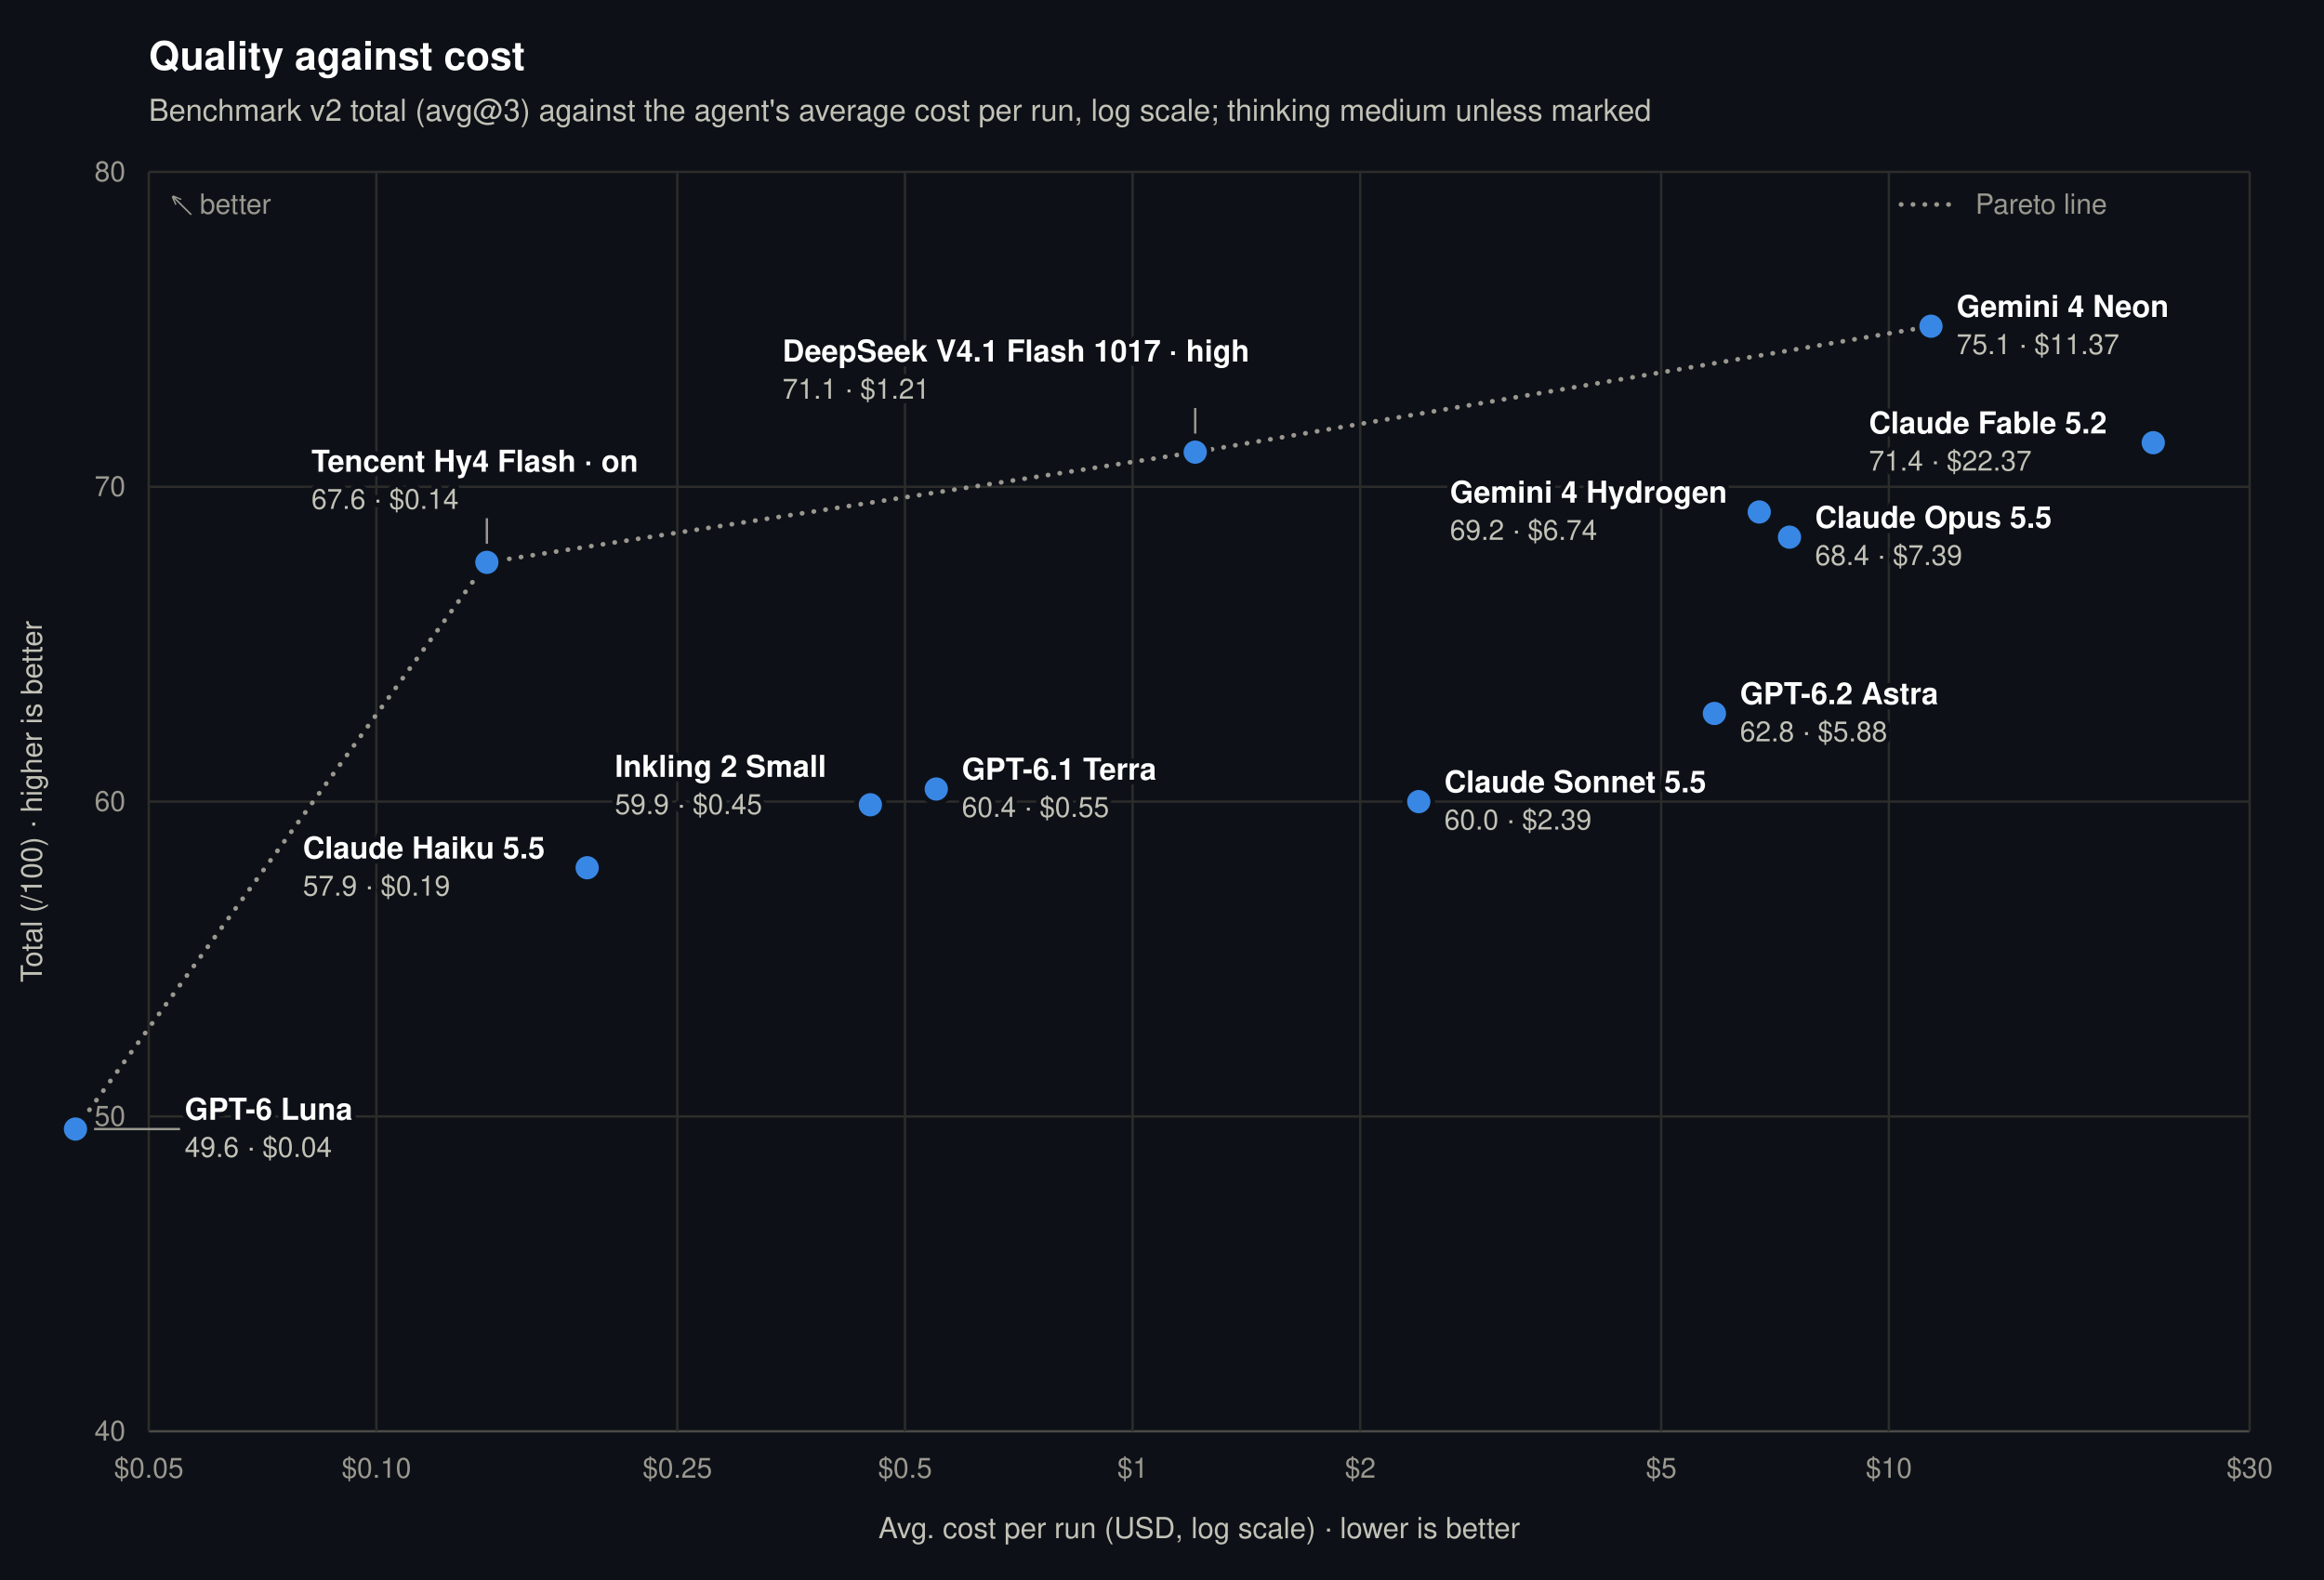
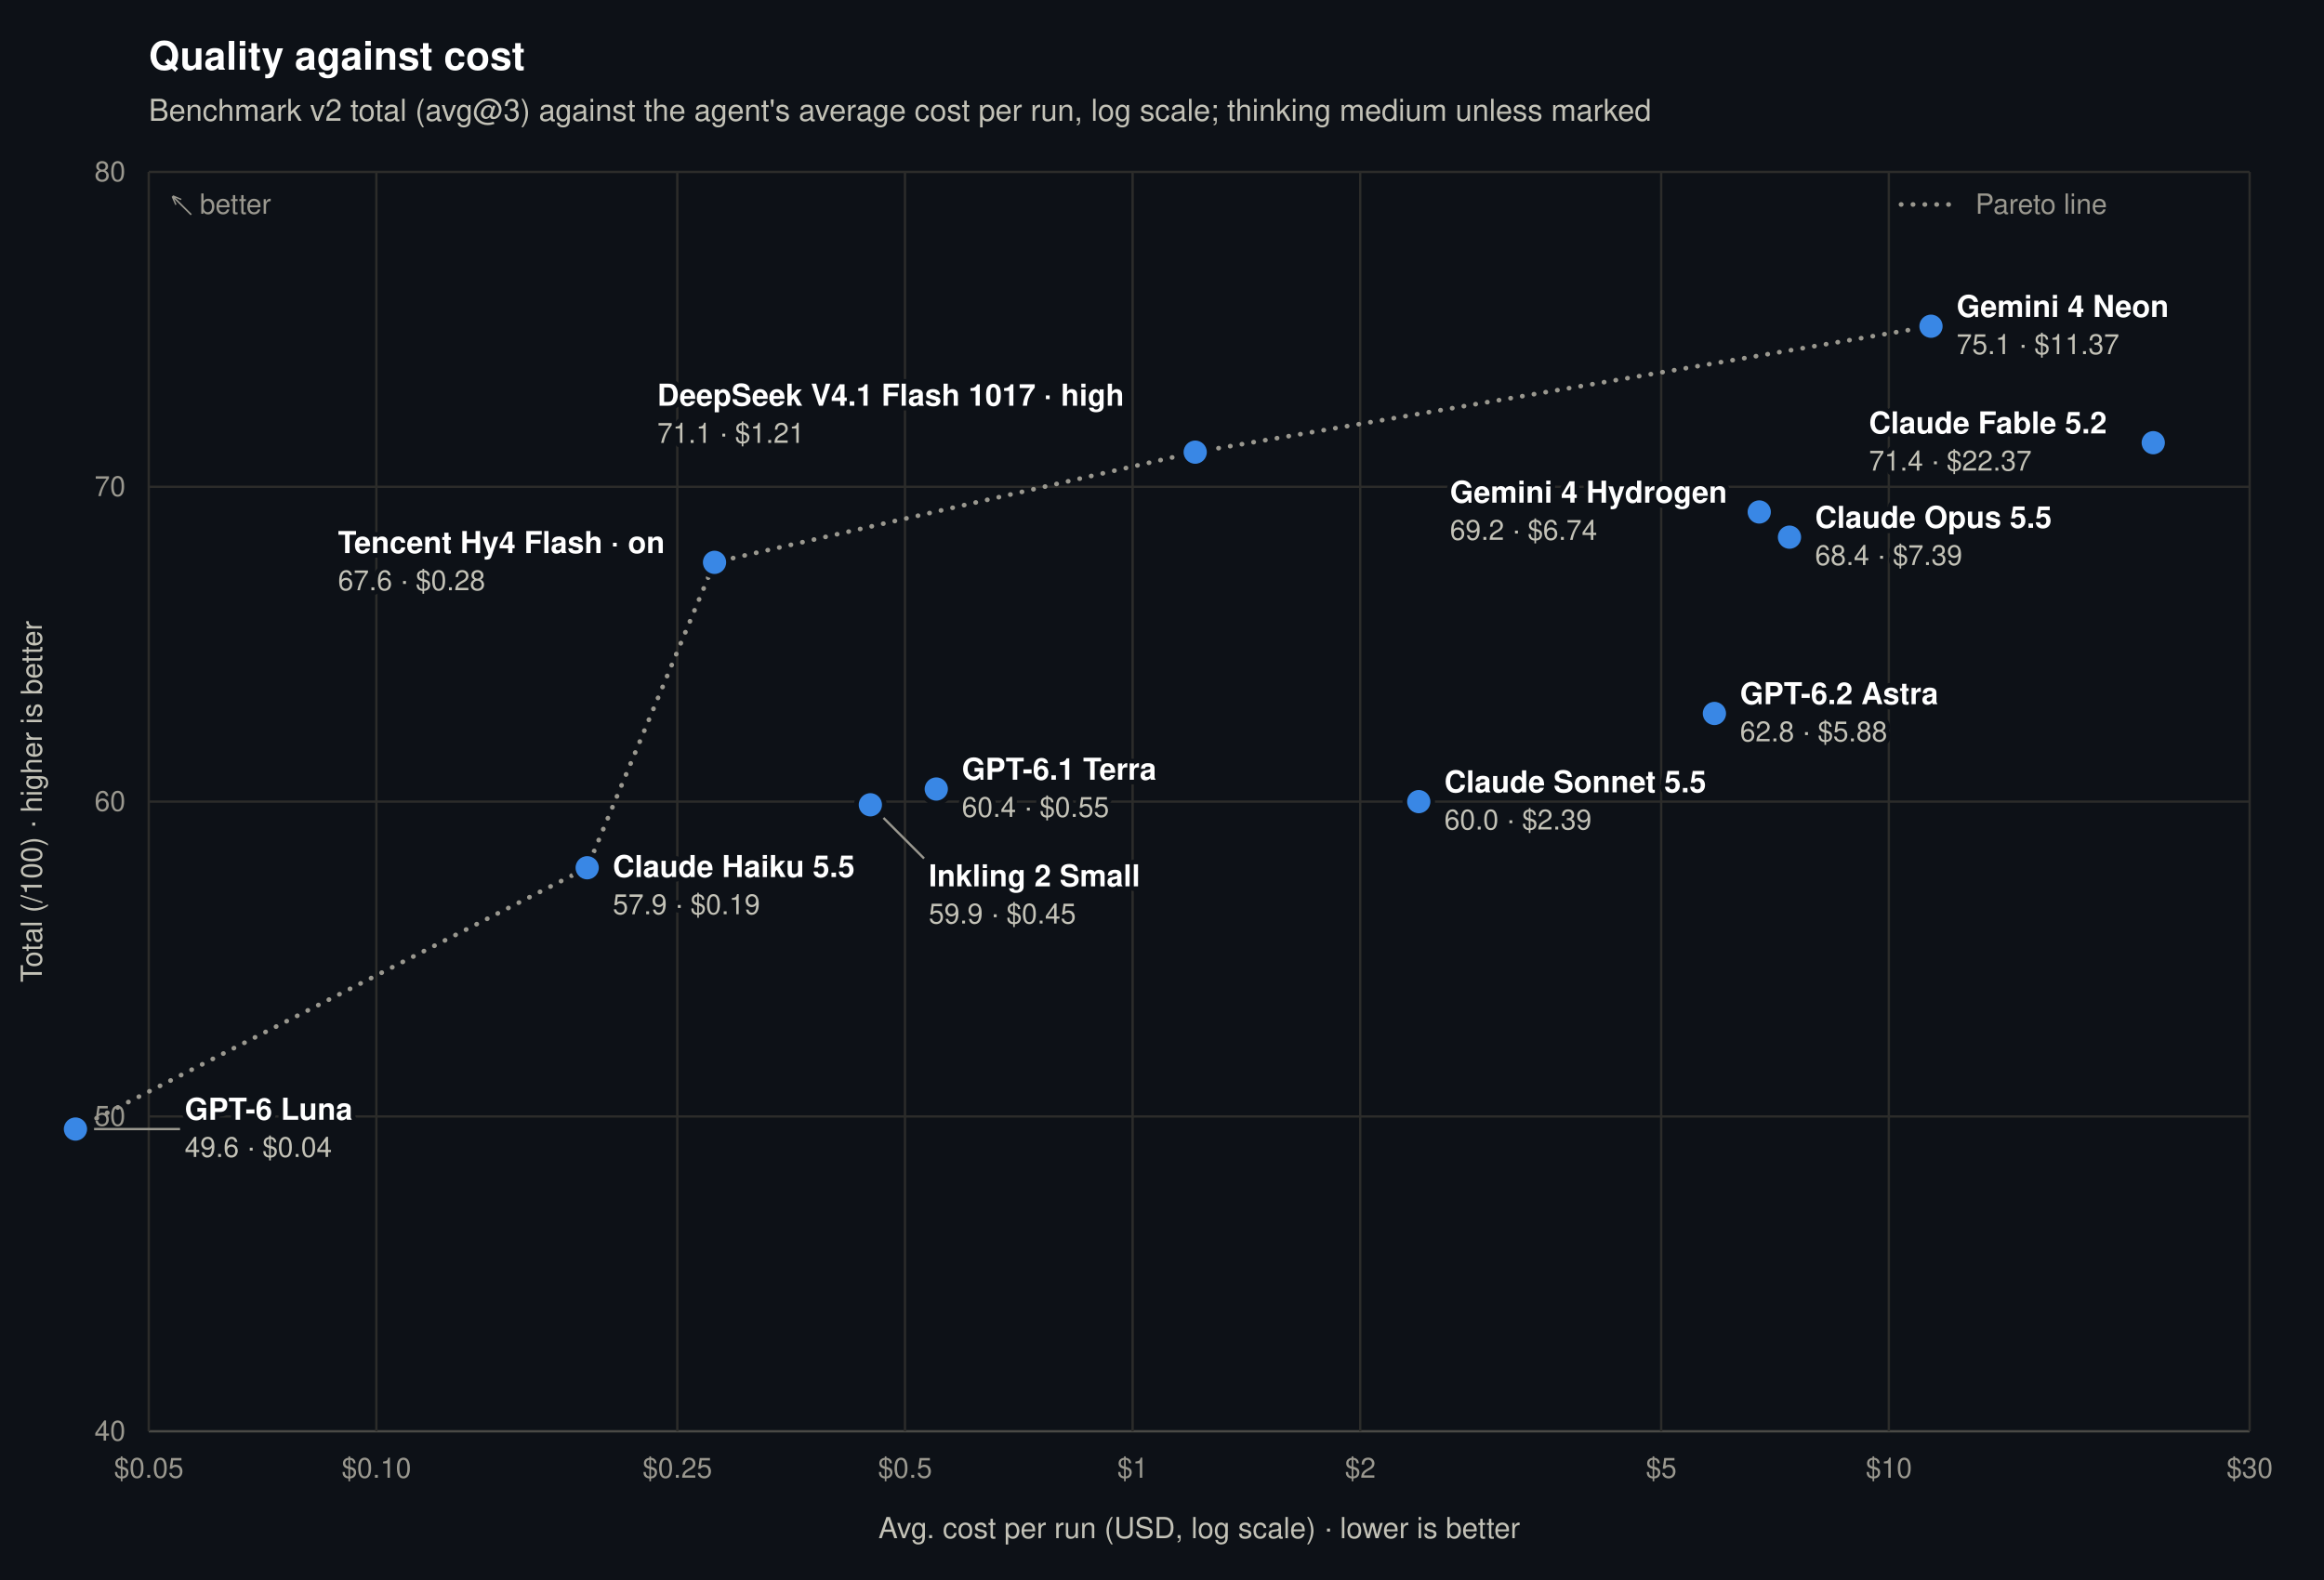
<svg xmlns="http://www.w3.org/2000/svg" width="1000" height="680" viewBox="0 0 1000 680" role="img" aria-labelledby="t d">
  <rect width="1000" height="680" fill="#0d1117" />
  <g font-family="system-ui, -apple-system, 'Segoe UI', Helvetica, Arial, sans-serif">
    <text x="64" y="30" font-size="17" font-weight="600" fill="#ffffff">Quality against cost</text>
    <text x="64" y="52" font-size="13" fill="#c3c2b7">Benchmark v2 total (avg@3) against the agent's average cost per run, log scale; thinking medium unless marked</text>
    <line x1="64" x2="968" y1="616" y2="616" stroke="#4a4a46" stroke-width="1" />
    <text x="54" y="620" font-size="12" text-anchor="end" fill="#9a988f" style="font-variant-numeric: tabular-nums">40</text>
    <line x1="64" x2="968" y1="480.5" y2="480.5" stroke="#2c2c2a" stroke-width="1" />
    <text x="54" y="484.5" font-size="12" text-anchor="end" fill="#9a988f" style="font-variant-numeric: tabular-nums">50</text>
    <line x1="64" x2="968" y1="345" y2="345" stroke="#2c2c2a" stroke-width="1" />
    <text x="54" y="349" font-size="12" text-anchor="end" fill="#9a988f" style="font-variant-numeric: tabular-nums">60</text>
    <line x1="64" x2="968" y1="209.5" y2="209.5" stroke="#2c2c2a" stroke-width="1" />
    <text x="54" y="213.5" font-size="12" text-anchor="end" fill="#9a988f" style="font-variant-numeric: tabular-nums">70</text>
    <line x1="64" x2="968" y1="74" y2="74" stroke="#2c2c2a" stroke-width="1" />
    <text x="54" y="78" font-size="12" text-anchor="end" fill="#9a988f" style="font-variant-numeric: tabular-nums">80</text>
    <line x1="64" x2="64" y1="74" y2="616" stroke="#2c2c2a" stroke-width="1" />
    <text x="64" y="636" font-size="12" text-anchor="middle" fill="#9a988f" style="font-variant-numeric: tabular-nums">$0.05</text>
    <line x1="161.95" x2="161.95" y1="74" y2="616" stroke="#2c2c2a" stroke-width="1" />
    <text x="161.95" y="636" font-size="12" text-anchor="middle" fill="#9a988f" style="font-variant-numeric: tabular-nums">$0.10</text>
    <line x1="291.44" x2="291.44" y1="74" y2="616" stroke="#2c2c2a" stroke-width="1" />
    <text x="291.44" y="636" font-size="12" text-anchor="middle" fill="#9a988f" style="font-variant-numeric: tabular-nums">$0.25</text>
    <line x1="389.4" x2="389.4" y1="74" y2="616" stroke="#2c2c2a" stroke-width="1" />
    <text x="389.4" y="636" font-size="12" text-anchor="middle" fill="#9a988f" style="font-variant-numeric: tabular-nums">$0.5</text>
    <line x1="487.35" x2="487.35" y1="74" y2="616" stroke="#2c2c2a" stroke-width="1" />
    <text x="487.35" y="636" font-size="12" text-anchor="middle" fill="#9a988f" style="font-variant-numeric: tabular-nums">$1</text>
    <line x1="585.3" x2="585.3" y1="74" y2="616" stroke="#2c2c2a" stroke-width="1" />
    <text x="585.3" y="636" font-size="12" text-anchor="middle" fill="#9a988f" style="font-variant-numeric: tabular-nums">$2</text>
    <line x1="714.79" x2="714.79" y1="74" y2="616" stroke="#2c2c2a" stroke-width="1" />
    <text x="714.79" y="636" font-size="12" text-anchor="middle" fill="#9a988f" style="font-variant-numeric: tabular-nums">$5</text>
    <line x1="812.75" x2="812.75" y1="74" y2="616" stroke="#2c2c2a" stroke-width="1" />
    <text x="812.75" y="636" font-size="12" text-anchor="middle" fill="#9a988f" style="font-variant-numeric: tabular-nums">$10</text>
    <line x1="968" x2="968" y1="74" y2="616" stroke="#2c2c2a" stroke-width="1" />
    <text x="968" y="636" font-size="12" text-anchor="middle" fill="#9a988f" style="font-variant-numeric: tabular-nums">$30</text>
    <text x="516" y="662" font-size="12.5" text-anchor="middle" fill="#c3c2b7">Avg. cost per run (USD, log scale) · lower is better</text>
    <text transform="translate(18 345) rotate(-90)" font-size="12.5" text-anchor="middle" fill="#c3c2b7">Total (/100) · higher is better</text>
    <text x="74" y="92" font-size="12" fill="#9a988f">↖ better</text>
-     <polyline points="32.47,485.92 209.5,242.02 514.29,194.6 830.89,140.4" fill="none" stroke="#9a988f" stroke-width="2" stroke-dasharray="0.1 5" stroke-linecap="round" />
+     <polyline points="32.47,485.92 252.66,373.46 307.46,242.02 514.29,194.6 830.89,140.4" fill="none" stroke="#9a988f" stroke-width="2" stroke-dasharray="0.1 5" stroke-linecap="round" />
    <line x1="818" x2="842" y1="88" y2="88" stroke="#9a988f" stroke-width="2" stroke-dasharray="0.1 5" stroke-linecap="round" />
    <text x="850" y="92" font-size="12" fill="#9a988f">Pareto line</text>
-     <line x1="514.29" y1="186.6" x2="514.29" y2="175.6" stroke="#9a988f" stroke-width="1" />
-     <line x1="209.5" y1="234.02" x2="209.5" y2="223.02" stroke="#9a988f" stroke-width="1" />
+     <line x1="380.16" y1="352.01" x2="397.61" y2="369.46" stroke="#9a988f" stroke-width="1" />
    <line x1="40.47" y1="485.92" x2="77.47" y2="485.92" stroke="#9a988f" stroke-width="1" />
    <circle cx="830.89" cy="140.4" r="6" fill="#3987e5" stroke="#0d1117" stroke-width="2" />
    <circle cx="926.53" cy="190.53" r="6" fill="#3987e5" stroke="#0d1117" stroke-width="2" />
    <circle cx="514.29" cy="194.6" r="6" fill="#3987e5" stroke="#0d1117" stroke-width="2" />
    <circle cx="756.99" cy="220.34" r="6" fill="#3987e5" stroke="#0d1117" stroke-width="2" />
    <circle cx="770" cy="231.18" r="6" fill="#3987e5" stroke="#0d1117" stroke-width="2" />
-     <circle cx="209.5" cy="242.02" r="6" fill="#3987e5" stroke="#0d1117" stroke-width="2" />
+     <circle cx="307.46" cy="242.02" r="6" fill="#3987e5" stroke="#0d1117" stroke-width="2" />
    <circle cx="737.7" cy="307.06" r="6" fill="#3987e5" stroke="#0d1117" stroke-width="2" />
    <circle cx="402.87" cy="339.58" r="6" fill="#3987e5" stroke="#0d1117" stroke-width="2" />
    <circle cx="610.48" cy="345" r="6" fill="#3987e5" stroke="#0d1117" stroke-width="2" />
    <circle cx="374.51" cy="346.36" r="6" fill="#3987e5" stroke="#0d1117" stroke-width="2" />
    <circle cx="252.66" cy="373.46" r="6" fill="#3987e5" stroke="#0d1117" stroke-width="2" />
    <circle cx="32.47" cy="485.92" r="6" fill="#3987e5" stroke="#0d1117" stroke-width="2" />
    <text x="841.89" y="136.4" font-size="13" font-weight="600" fill="#ffffff" stroke="#0d1117" stroke-width="4" stroke-linejoin="round" paint-order="stroke">Gemini 4 Neon</text>
    <text x="841.89" y="152.4" font-size="12" fill="#c3c2b7" stroke="#0d1117" stroke-width="4" stroke-linejoin="round" paint-order="stroke" style="font-variant-numeric: tabular-nums">75.1 · $11.37</text>
    <text x="804.18" y="186.53" font-size="13" font-weight="600" fill="#ffffff" stroke="#0d1117" stroke-width="4" stroke-linejoin="round" paint-order="stroke">Claude Fable 5.2</text>
    <text x="804.18" y="202.53" font-size="12" fill="#c3c2b7" stroke="#0d1117" stroke-width="4" stroke-linejoin="round" paint-order="stroke" style="font-variant-numeric: tabular-nums">71.4 · $22.37</text>
-     <text x="336.7" y="155.6" font-size="13" font-weight="600" fill="#ffffff" stroke="#0d1117" stroke-width="4" stroke-linejoin="round" paint-order="stroke">DeepSeek V4.1 Flash 1017 · high</text>
-     <text x="336.7" y="171.6" font-size="12" fill="#c3c2b7" stroke="#0d1117" stroke-width="4" stroke-linejoin="round" paint-order="stroke" style="font-variant-numeric: tabular-nums">71.1 · $1.21</text>
+     <text x="282.81" y="174.6" font-size="13" font-weight="600" fill="#ffffff" stroke="#0d1117" stroke-width="4" stroke-linejoin="round" paint-order="stroke">DeepSeek V4.1 Flash 1017 · high</text>
+     <text x="282.81" y="190.6" font-size="12" fill="#c3c2b7" stroke="#0d1117" stroke-width="4" stroke-linejoin="round" paint-order="stroke" style="font-variant-numeric: tabular-nums">71.1 · $1.21</text>
    <text x="623.9" y="216.34" font-size="13" font-weight="600" fill="#ffffff" stroke="#0d1117" stroke-width="4" stroke-linejoin="round" paint-order="stroke">Gemini 4 Hydrogen</text>
    <text x="623.9" y="232.34" font-size="12" fill="#c3c2b7" stroke="#0d1117" stroke-width="4" stroke-linejoin="round" paint-order="stroke" style="font-variant-numeric: tabular-nums">69.2 · $6.74</text>
    <text x="781" y="227.18" font-size="13" font-weight="600" fill="#ffffff" stroke="#0d1117" stroke-width="4" stroke-linejoin="round" paint-order="stroke">Claude Opus 5.5</text>
    <text x="781" y="243.18" font-size="12" fill="#c3c2b7" stroke="#0d1117" stroke-width="4" stroke-linejoin="round" paint-order="stroke" style="font-variant-numeric: tabular-nums">68.4 · $7.39</text>
-     <text x="133.99" y="203.02" font-size="13" font-weight="600" fill="#ffffff" stroke="#0d1117" stroke-width="4" stroke-linejoin="round" paint-order="stroke">Tencent Hy4 Flash · on</text>
-     <text x="133.99" y="219.02" font-size="12" fill="#c3c2b7" stroke="#0d1117" stroke-width="4" stroke-linejoin="round" paint-order="stroke" style="font-variant-numeric: tabular-nums">67.6 · $0.14</text>
+     <text x="145.43" y="238.02" font-size="13" font-weight="600" fill="#ffffff" stroke="#0d1117" stroke-width="4" stroke-linejoin="round" paint-order="stroke">Tencent Hy4 Flash · on</text>
+     <text x="145.43" y="254.02" font-size="12" fill="#c3c2b7" stroke="#0d1117" stroke-width="4" stroke-linejoin="round" paint-order="stroke" style="font-variant-numeric: tabular-nums">67.6 · $0.28</text>
    <text x="748.7" y="303.06" font-size="13" font-weight="600" fill="#ffffff" stroke="#0d1117" stroke-width="4" stroke-linejoin="round" paint-order="stroke">GPT-6.2 Astra</text>
    <text x="748.7" y="319.06" font-size="12" fill="#c3c2b7" stroke="#0d1117" stroke-width="4" stroke-linejoin="round" paint-order="stroke" style="font-variant-numeric: tabular-nums">62.8 · $5.88</text>
    <text x="413.87" y="335.58" font-size="13" font-weight="600" fill="#ffffff" stroke="#0d1117" stroke-width="4" stroke-linejoin="round" paint-order="stroke">GPT-6.1 Terra</text>
    <text x="413.87" y="351.58" font-size="12" fill="#c3c2b7" stroke="#0d1117" stroke-width="4" stroke-linejoin="round" paint-order="stroke" style="font-variant-numeric: tabular-nums">60.4 · $0.55</text>
    <text x="621.48" y="341" font-size="13" font-weight="600" fill="#ffffff" stroke="#0d1117" stroke-width="4" stroke-linejoin="round" paint-order="stroke">Claude Sonnet 5.5</text>
    <text x="621.48" y="357" font-size="12" fill="#c3c2b7" stroke="#0d1117" stroke-width="4" stroke-linejoin="round" paint-order="stroke" style="font-variant-numeric: tabular-nums">60.0 · $2.39</text>
-     <text x="264.57" y="334.36" font-size="13" font-weight="600" fill="#ffffff" stroke="#0d1117" stroke-width="4" stroke-linejoin="round" paint-order="stroke">Inkling 2 Small</text>
-     <text x="264.57" y="350.36" font-size="12" fill="#c3c2b7" stroke="#0d1117" stroke-width="4" stroke-linejoin="round" paint-order="stroke" style="font-variant-numeric: tabular-nums">59.9 · $0.45</text>
-     <text x="130.32" y="369.46" font-size="13" font-weight="600" fill="#ffffff" stroke="#0d1117" stroke-width="4" stroke-linejoin="round" paint-order="stroke">Claude Haiku 5.5</text>
-     <text x="130.32" y="385.46" font-size="12" fill="#c3c2b7" stroke="#0d1117" stroke-width="4" stroke-linejoin="round" paint-order="stroke" style="font-variant-numeric: tabular-nums">57.9 · $0.19</text>
+     <text x="399.61" y="381.46" font-size="13" font-weight="600" fill="#ffffff" stroke="#0d1117" stroke-width="4" stroke-linejoin="round" paint-order="stroke">Inkling 2 Small</text>
+     <text x="399.61" y="397.46" font-size="12" fill="#c3c2b7" stroke="#0d1117" stroke-width="4" stroke-linejoin="round" paint-order="stroke" style="font-variant-numeric: tabular-nums">59.9 · $0.45</text>
+     <text x="263.66" y="377.46" font-size="13" font-weight="600" fill="#ffffff" stroke="#0d1117" stroke-width="4" stroke-linejoin="round" paint-order="stroke">Claude Haiku 5.5</text>
+     <text x="263.66" y="393.46" font-size="12" fill="#c3c2b7" stroke="#0d1117" stroke-width="4" stroke-linejoin="round" paint-order="stroke" style="font-variant-numeric: tabular-nums">57.9 · $0.19</text>
    <text x="79.47" y="481.92" font-size="13" font-weight="600" fill="#ffffff" stroke="#0d1117" stroke-width="4" stroke-linejoin="round" paint-order="stroke">GPT-6 Luna</text>
    <text x="79.47" y="497.92" font-size="12" fill="#c3c2b7" stroke="#0d1117" stroke-width="4" stroke-linejoin="round" paint-order="stroke" style="font-variant-numeric: tabular-nums">49.6 · $0.04</text>
  </g>
</svg>
